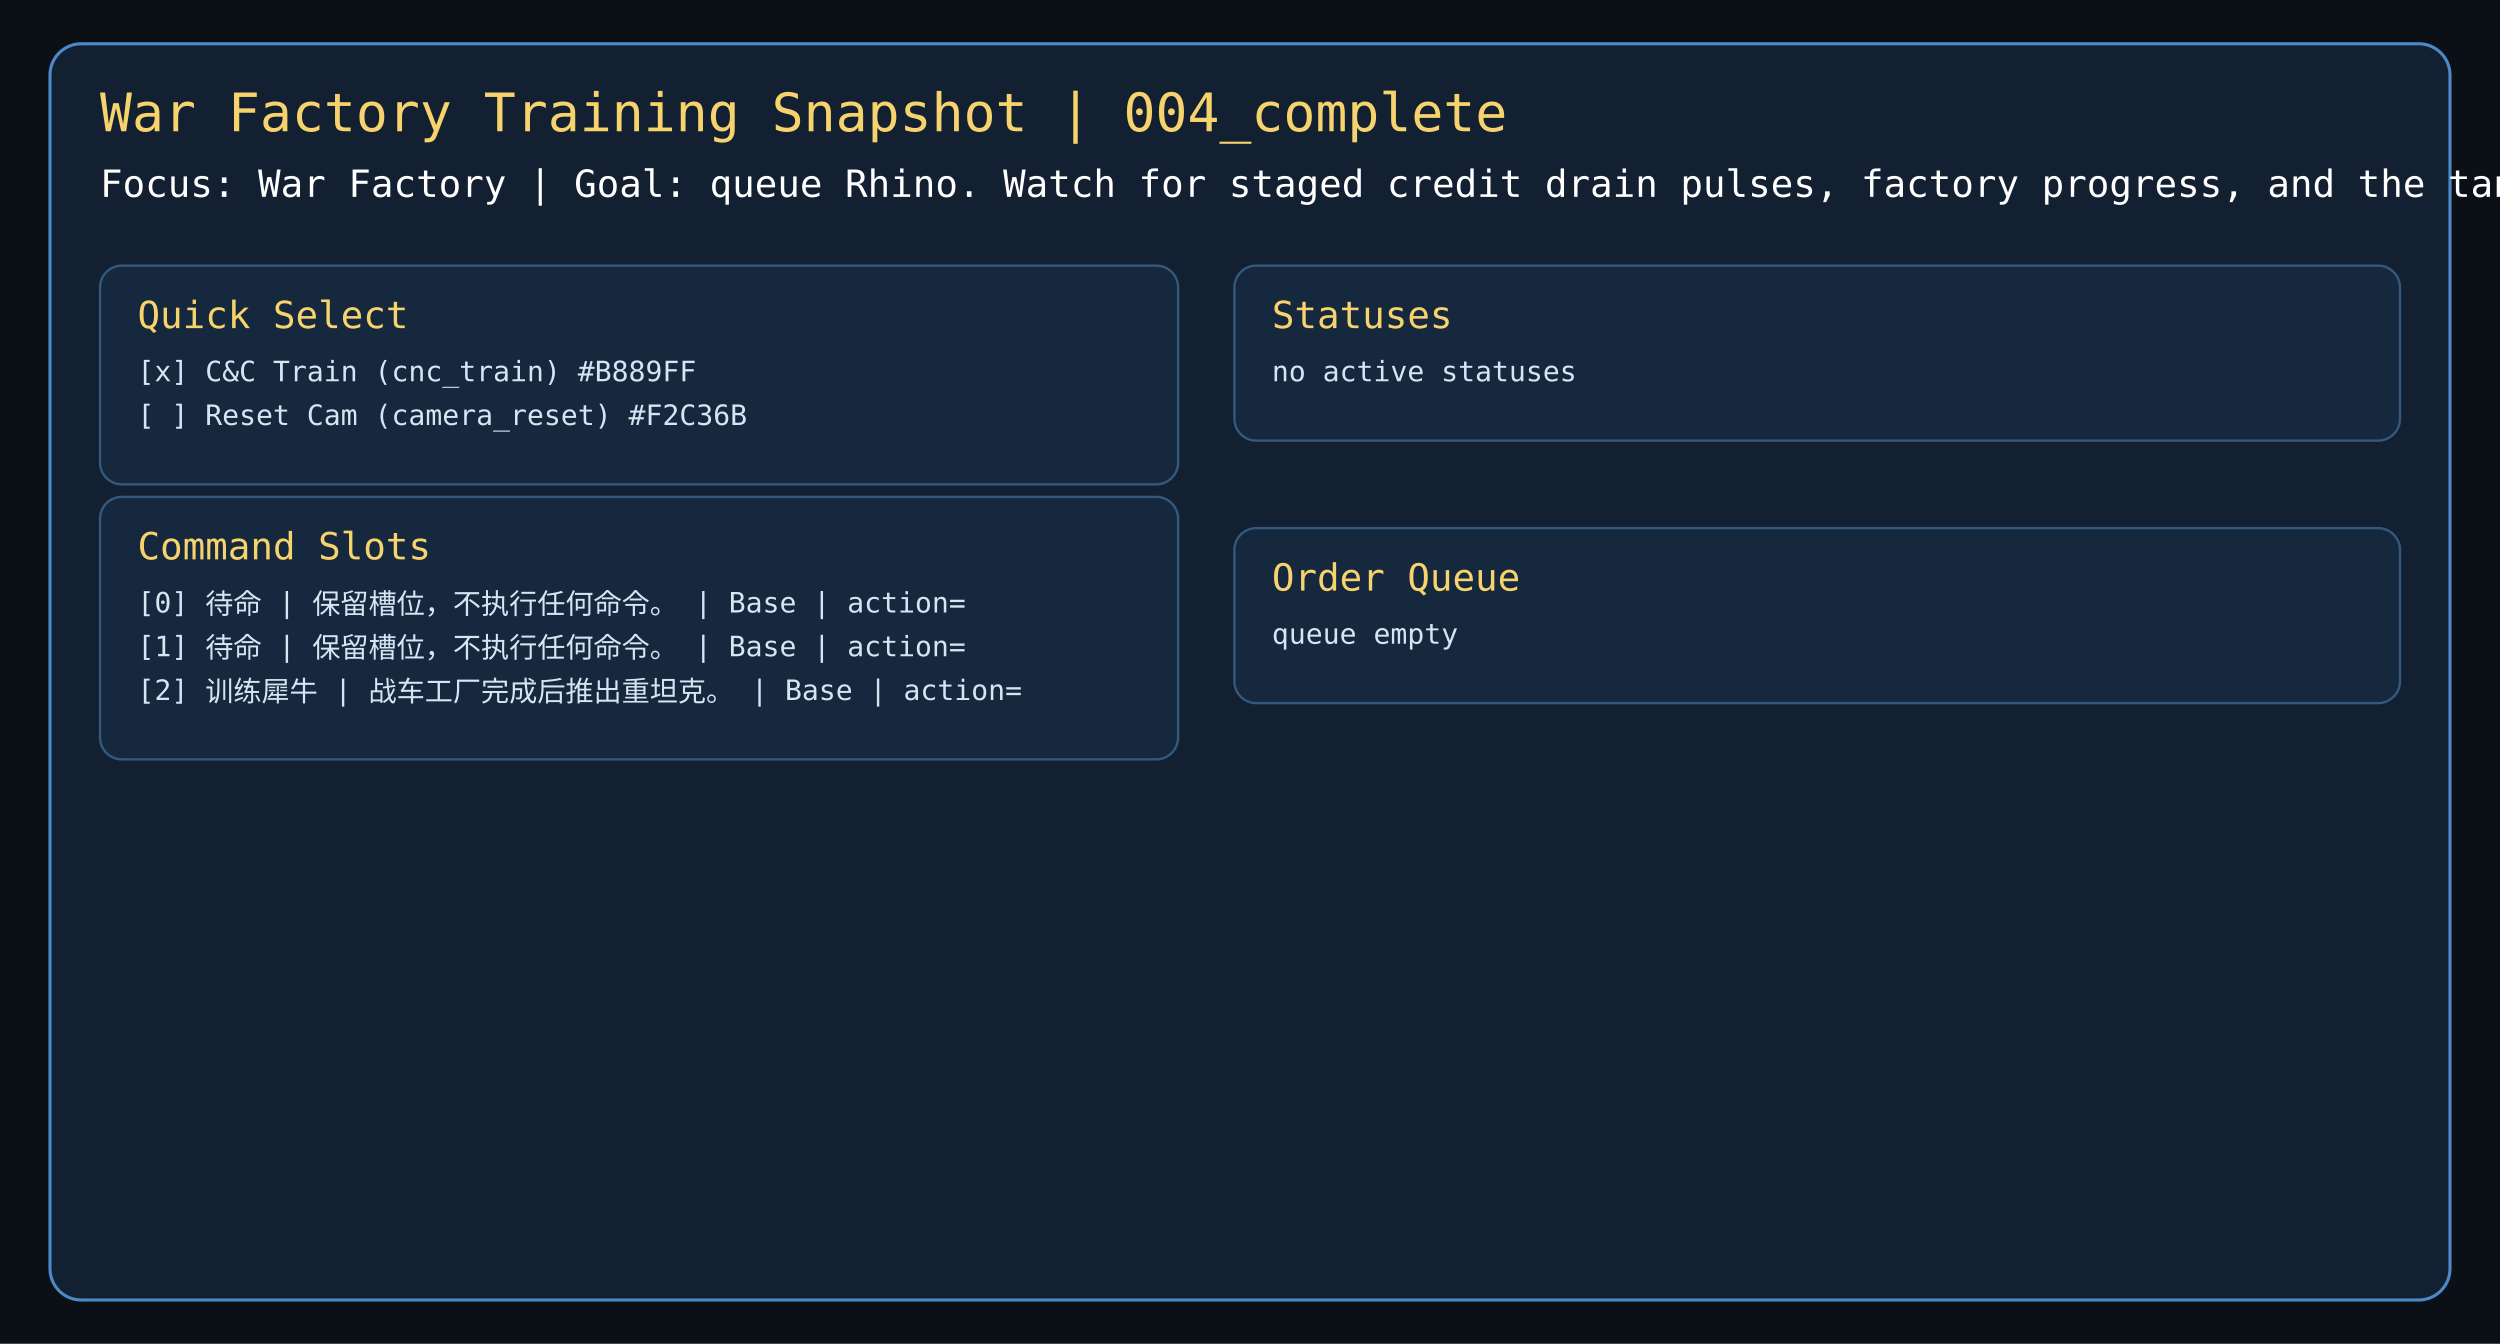
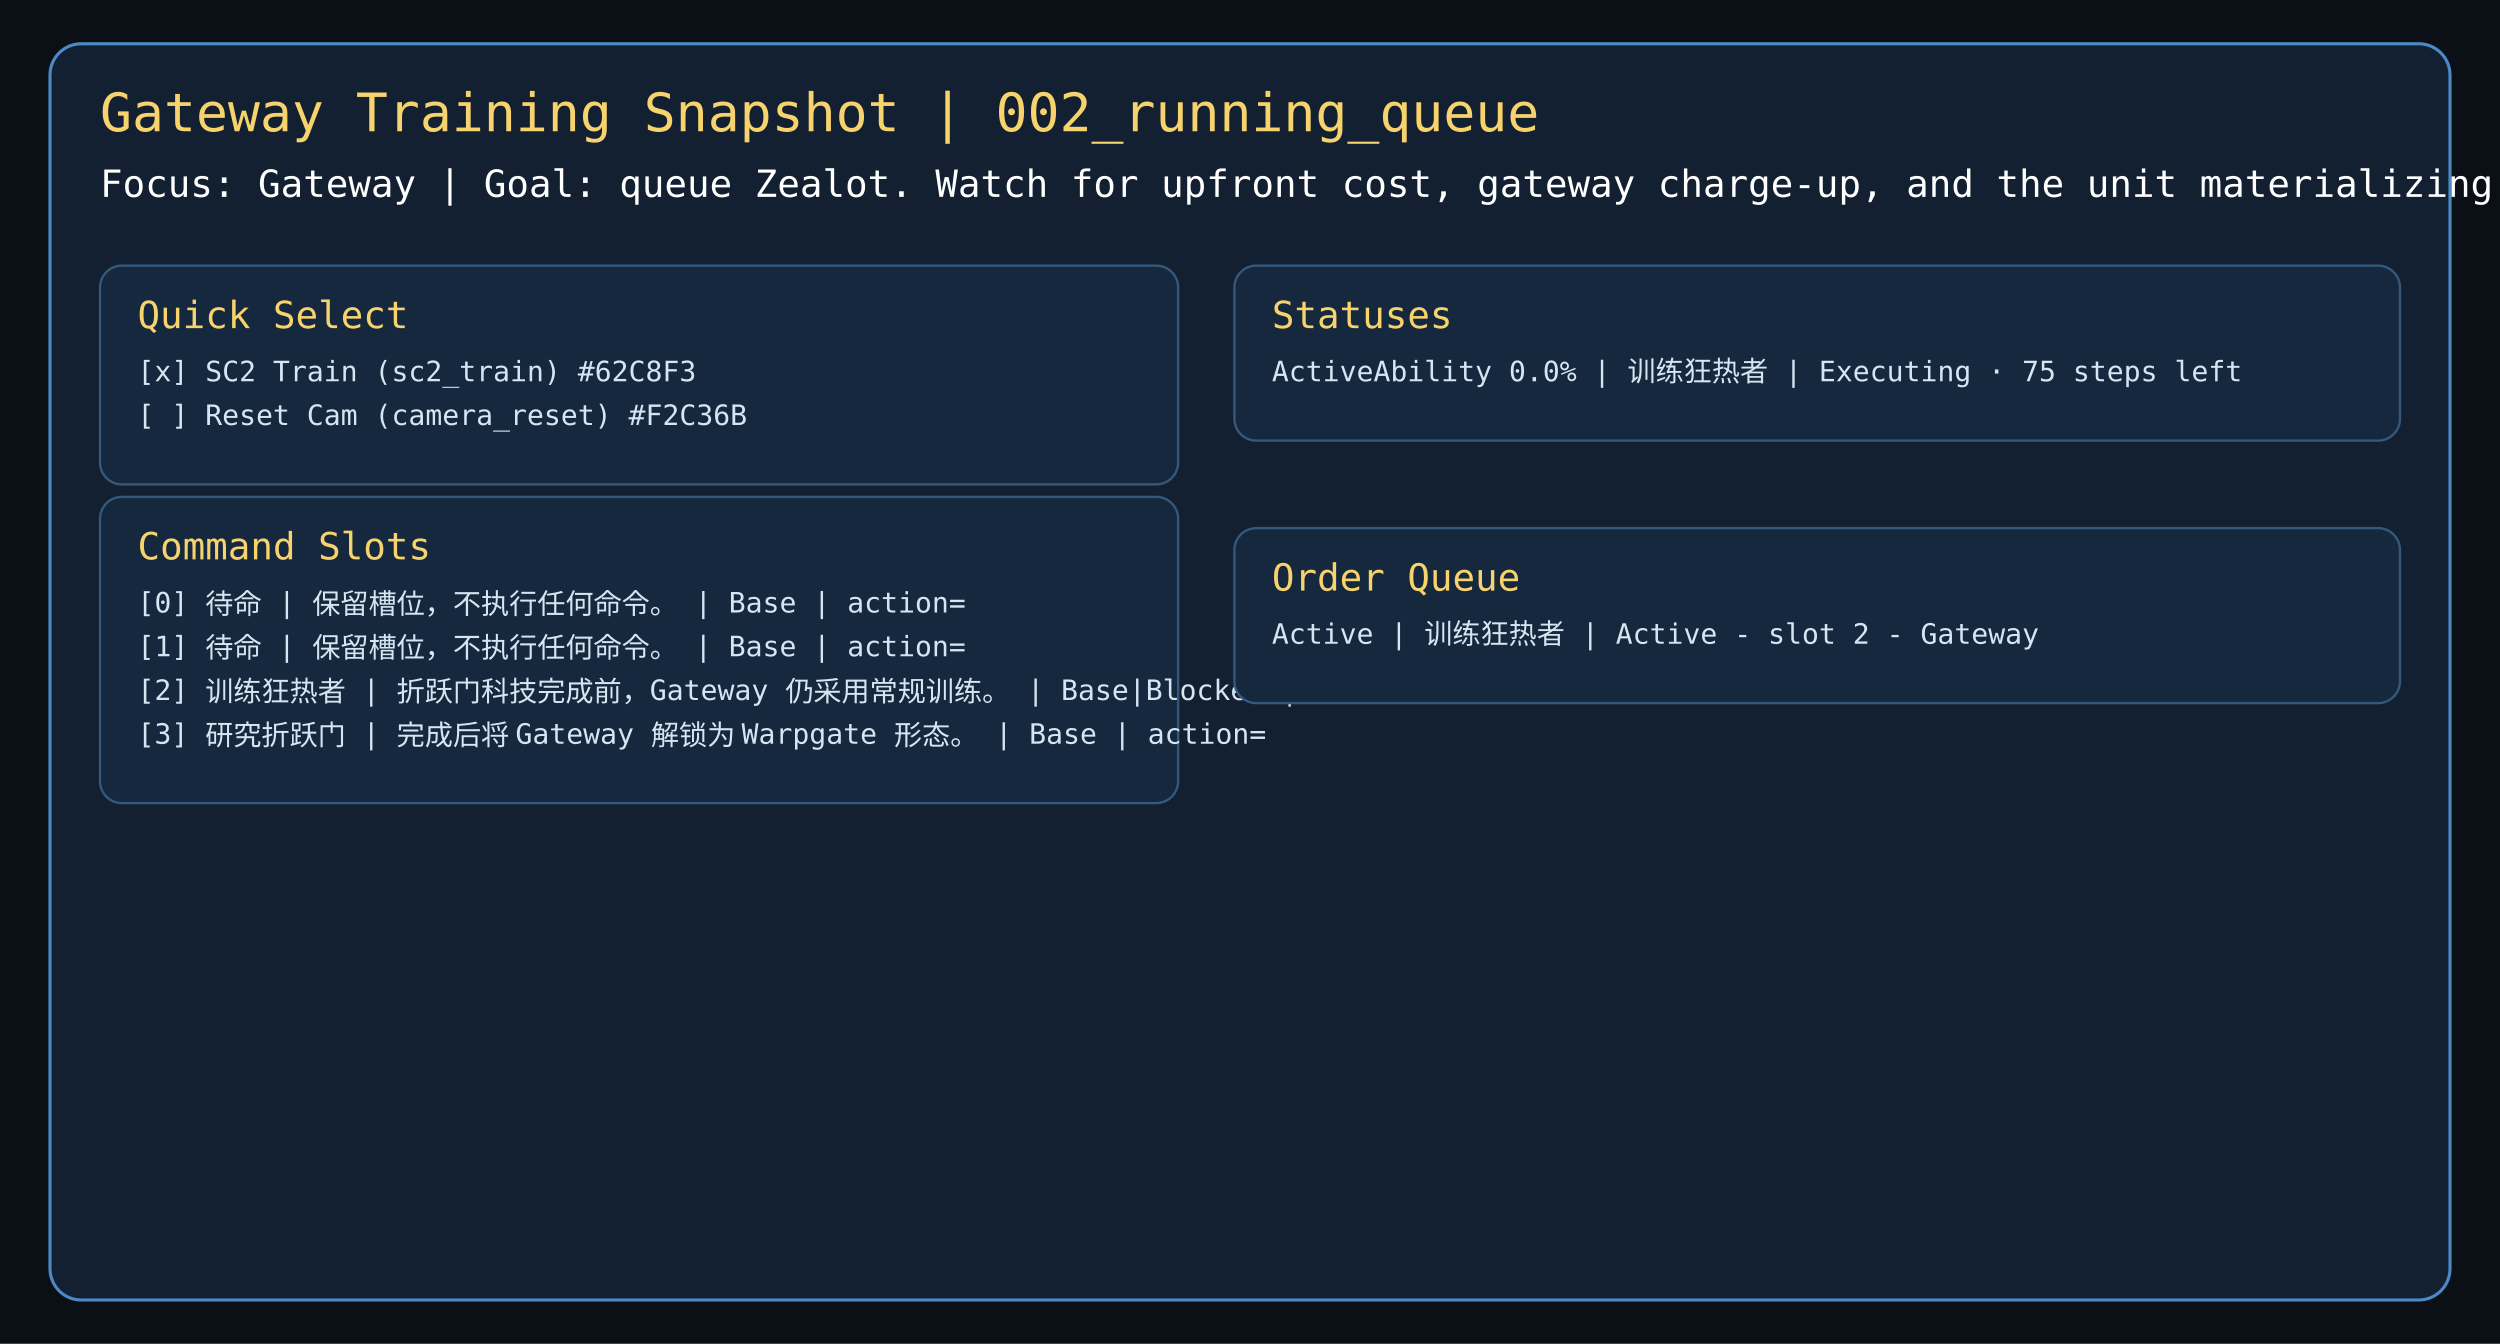
<svg xmlns="http://www.w3.org/2000/svg" width="1600" height="860" viewBox="0 0 1600 860">
  <rect width="1600" height="860" fill="#0b1017" />
  <rect x="32" y="28" width="1536" height="804" rx="20" fill="#122031" stroke="#4c89c7" stroke-width="2" />
-   <text x="64" y="84" fill="#f7d36d" font-size="34" font-family="Consolas, monospace">War Factory Training Snapshot | 004_complete</text>
-   <text x="64" y="126" fill="#ffffff" font-size="24" font-family="Consolas, monospace">Focus: War Factory | Goal: queue Rhino. Watch for staged credit drain pulses, factory progress, and the tank rolling out when the bar completes.</text>
+   <text x="64" y="84" fill="#f7d36d" font-size="34" font-family="Consolas, monospace">Gateway Training Snapshot | 002_running_queue</text>
+   <text x="64" y="126" fill="#ffffff" font-size="24" font-family="Consolas, monospace">Focus: Gateway | Goal: queue Zealot. Watch for upfront cost, gateway charge-up, and the unit materializing when training completes.</text>
  <rect x="64" y="170" width="690" height="140" rx="14" fill="#16283d" stroke="#35597d" stroke-width="1.5" />
  <text x="88" y="210" fill="#f7d36d" font-size="24" font-family="Consolas, monospace">Quick Select</text>
-   <text x="88" y="244" fill="#d7e5f3" font-size="18" font-family="Consolas, monospace">[x] C&amp;C Train (cnc_train) #B889FF</text>
+   <text x="88" y="244" fill="#d7e5f3" font-size="18" font-family="Consolas, monospace">[x] SC2 Train (sc2_train) #62C8F3</text>
  <text x="88" y="272" fill="#d7e5f3" font-size="18" font-family="Consolas, monospace">[ ] Reset Cam (camera_reset) #F2C36B</text>
-   <rect x="64" y="318" width="690" height="168" rx="14" fill="#16283d" stroke="#35597d" stroke-width="1.5" />
+   <rect x="64" y="318" width="690" height="196" rx="14" fill="#16283d" stroke="#35597d" stroke-width="1.5" />
  <text x="88" y="358" fill="#f7d36d" font-size="24" font-family="Consolas, monospace">Command Slots</text>
  <text x="88" y="392" fill="#d7e5f3" font-size="18" font-family="Consolas, monospace">[0] 待命 | 保留槽位，不执行任何命令。 | Base | action=</text>
  <text x="88" y="420" fill="#d7e5f3" font-size="18" font-family="Consolas, monospace">[1] 待命 | 保留槽位，不执行任何命令。 | Base | action=</text>
-   <text x="88" y="448" fill="#d7e5f3" font-size="18" font-family="Consolas, monospace">[2] 训练犀牛 | 战车工厂完成后推出重坦克。 | Base | action=</text>
+   <text x="88" y="448" fill="#d7e5f3" font-size="18" font-family="Consolas, monospace">[2] 训练狂热者 | 折跃门科技完成前，Gateway 仍采用常规训练。 | Base|Blocked | action=</text>
+   <text x="88" y="476" fill="#d7e5f3" font-size="18" font-family="Consolas, monospace">[3] 研究折跃门 | 完成后将 Gateway 解锁为 Warpgate 形态。 | Base | action=</text>
  <rect x="790" y="170" width="746" height="112" rx="14" fill="#16283d" stroke="#35597d" stroke-width="1.5" />
  <text x="814" y="210" fill="#f7d36d" font-size="24" font-family="Consolas, monospace">Statuses</text>
-   <text x="814" y="244" fill="#d7e5f3" font-size="18" font-family="Consolas, monospace">no active statuses</text>
+   <text x="814" y="244" fill="#d7e5f3" font-size="18" font-family="Consolas, monospace">ActiveAbility 0.0% | 训练狂热者 | Executing · 75 steps left</text>
  <rect x="790" y="338" width="746" height="112" rx="14" fill="#16283d" stroke="#35597d" stroke-width="1.5" />
  <text x="814" y="378" fill="#f7d36d" font-size="24" font-family="Consolas, monospace">Order Queue</text>
-   <text x="814" y="412" fill="#d7e5f3" font-size="18" font-family="Consolas, monospace">queue empty</text>
+   <text x="814" y="412" fill="#d7e5f3" font-size="18" font-family="Consolas, monospace">Active | 训练狂热者 | Active - slot 2 - Gateway</text>
</svg>
